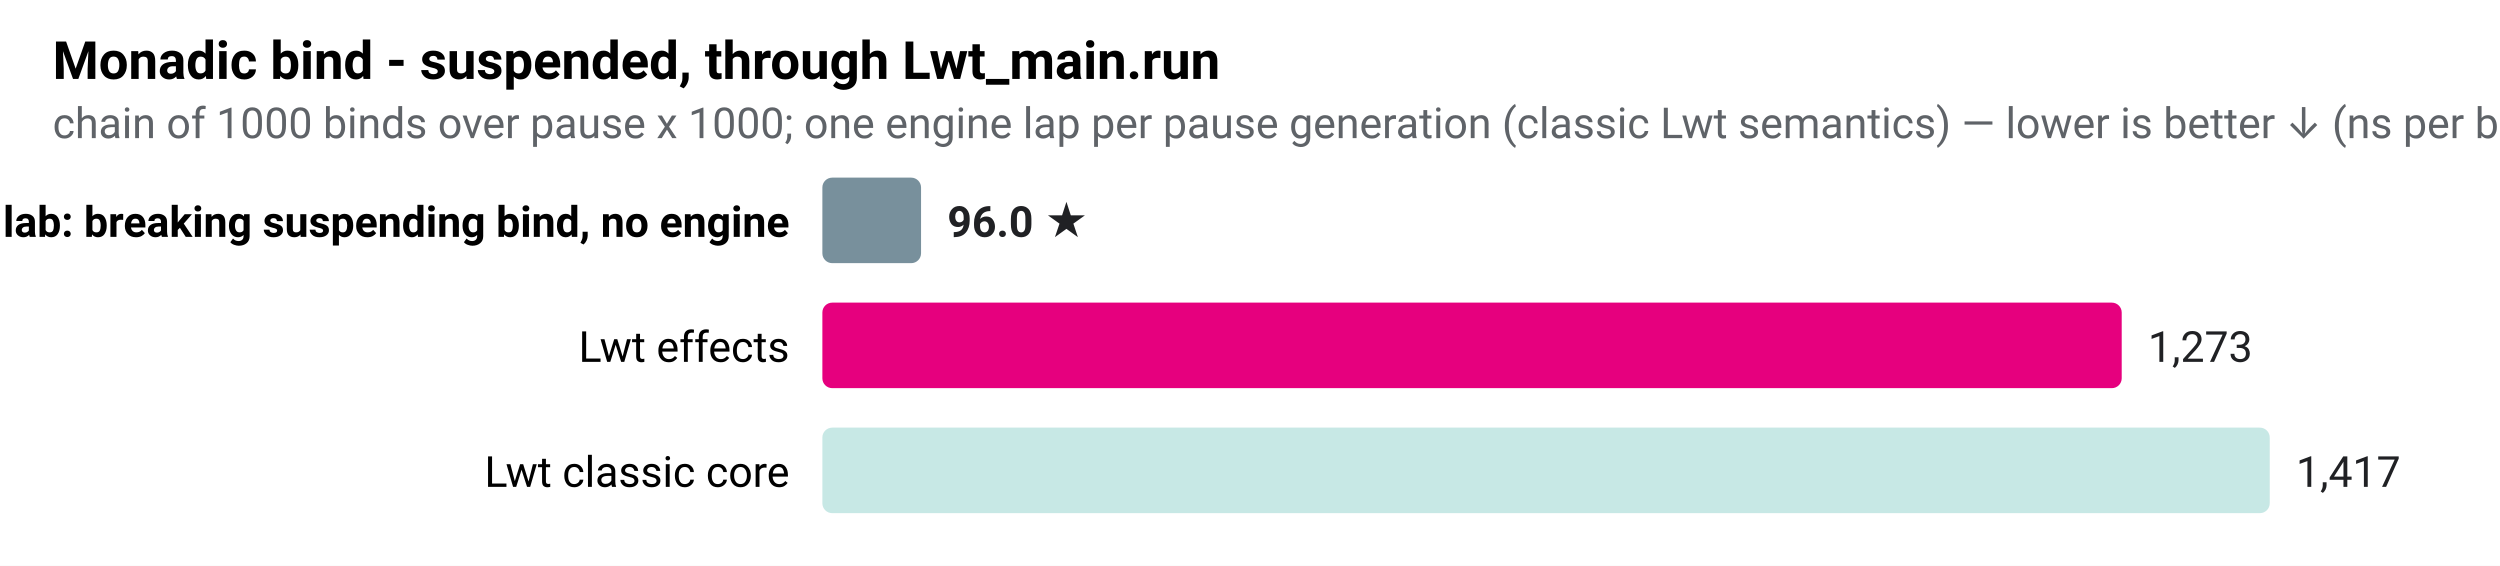
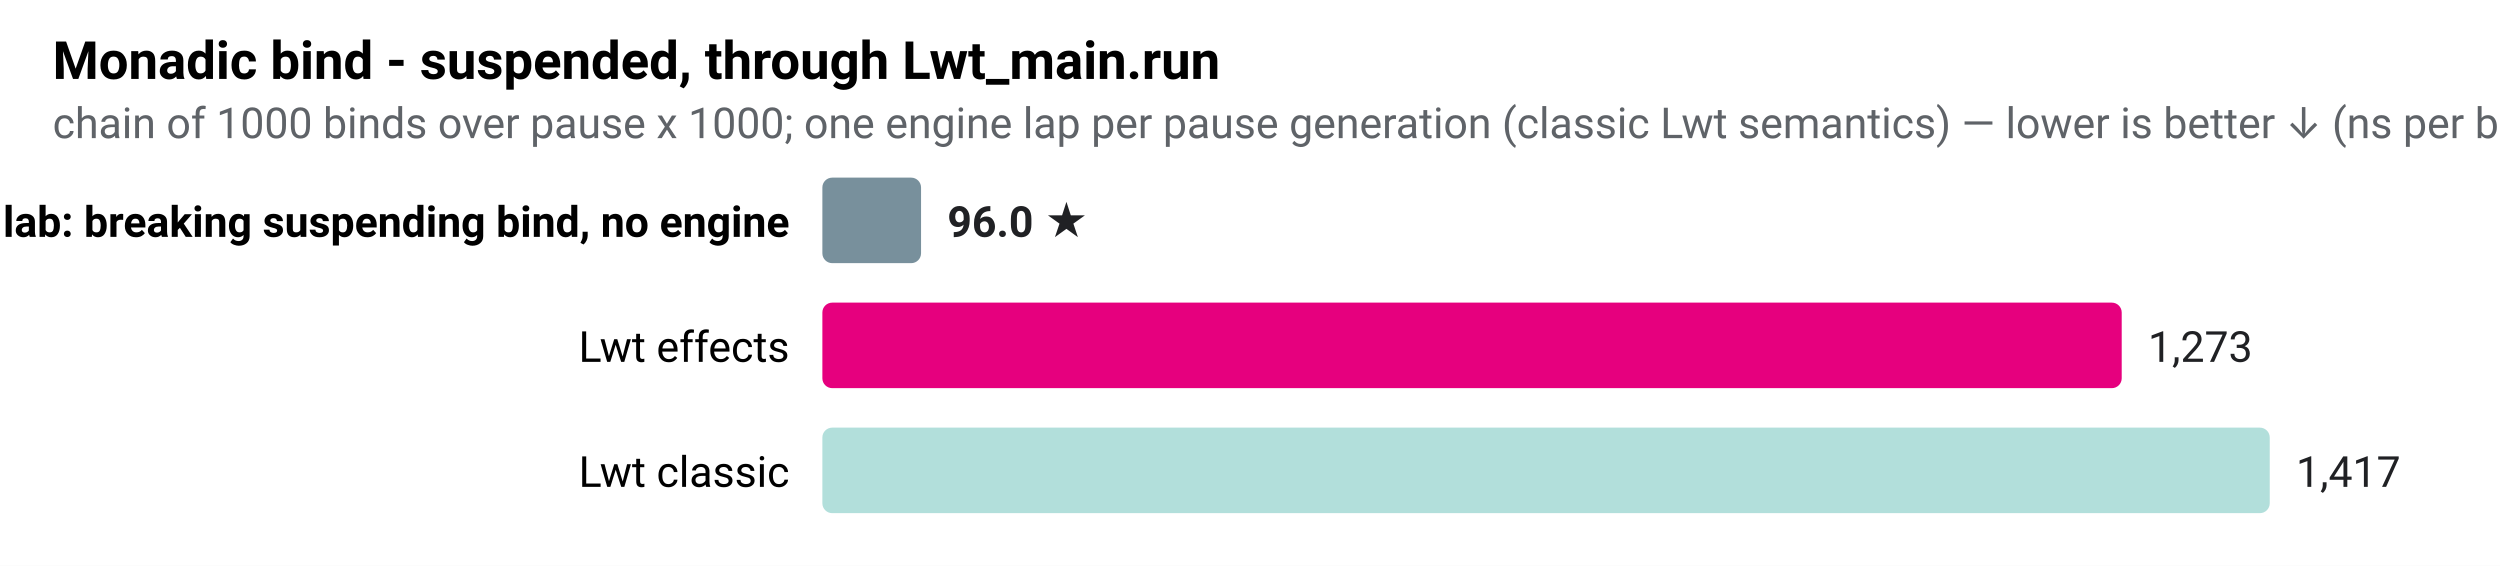
<svg xmlns="http://www.w3.org/2000/svg" width="760" height="172" font-family="-apple-system,Segoe UI,Roboto,sans-serif" font-size="13">
  <rect width="760" height="172" fill="white" />
  <text x="16" y="24" font-size="16" font-weight="700">Monadic bind - suspended, through Lwt_main.run</text>
  <text x="16" y="42" fill="#5f6368">chain of 1000 binds over pause x 1000; one engine lap per pause generation (classic Lwt semantics) — lower is better ↓ (ns per bind)</text>
  <text x="240" y="72" text-anchor="end" font-weight="700">lab: breaking suspending bind, no engine</text>
  <rect x="250" y="54" width="30" height="26" rx="3" fill="#78909c" />
  <text x="288" y="72" fill="#202124" font-weight="700">96.0 ★</text>
  <text x="240" y="110" text-anchor="end">Lwt effects</text>
  <rect x="250" y="92" width="395" height="26" rx="3" fill="#e6007e" />
  <text x="653" y="110" fill="#202124">1,273</text>
-   <text x="240" y="148" text-anchor="end">Lwt classic core</text>
-   <rect x="250" y="130" width="440" height="26" rx="3" fill="#b2dfdb" opacity="0.72" />
+   <text x="240" y="148" text-anchor="end">Lwt classic</text>
+   <rect x="250" y="130" width="440" height="26" rx="3" fill="#b2dfdb" />
  <text x="698" y="148" fill="#202124">1,417</text>
</svg>
